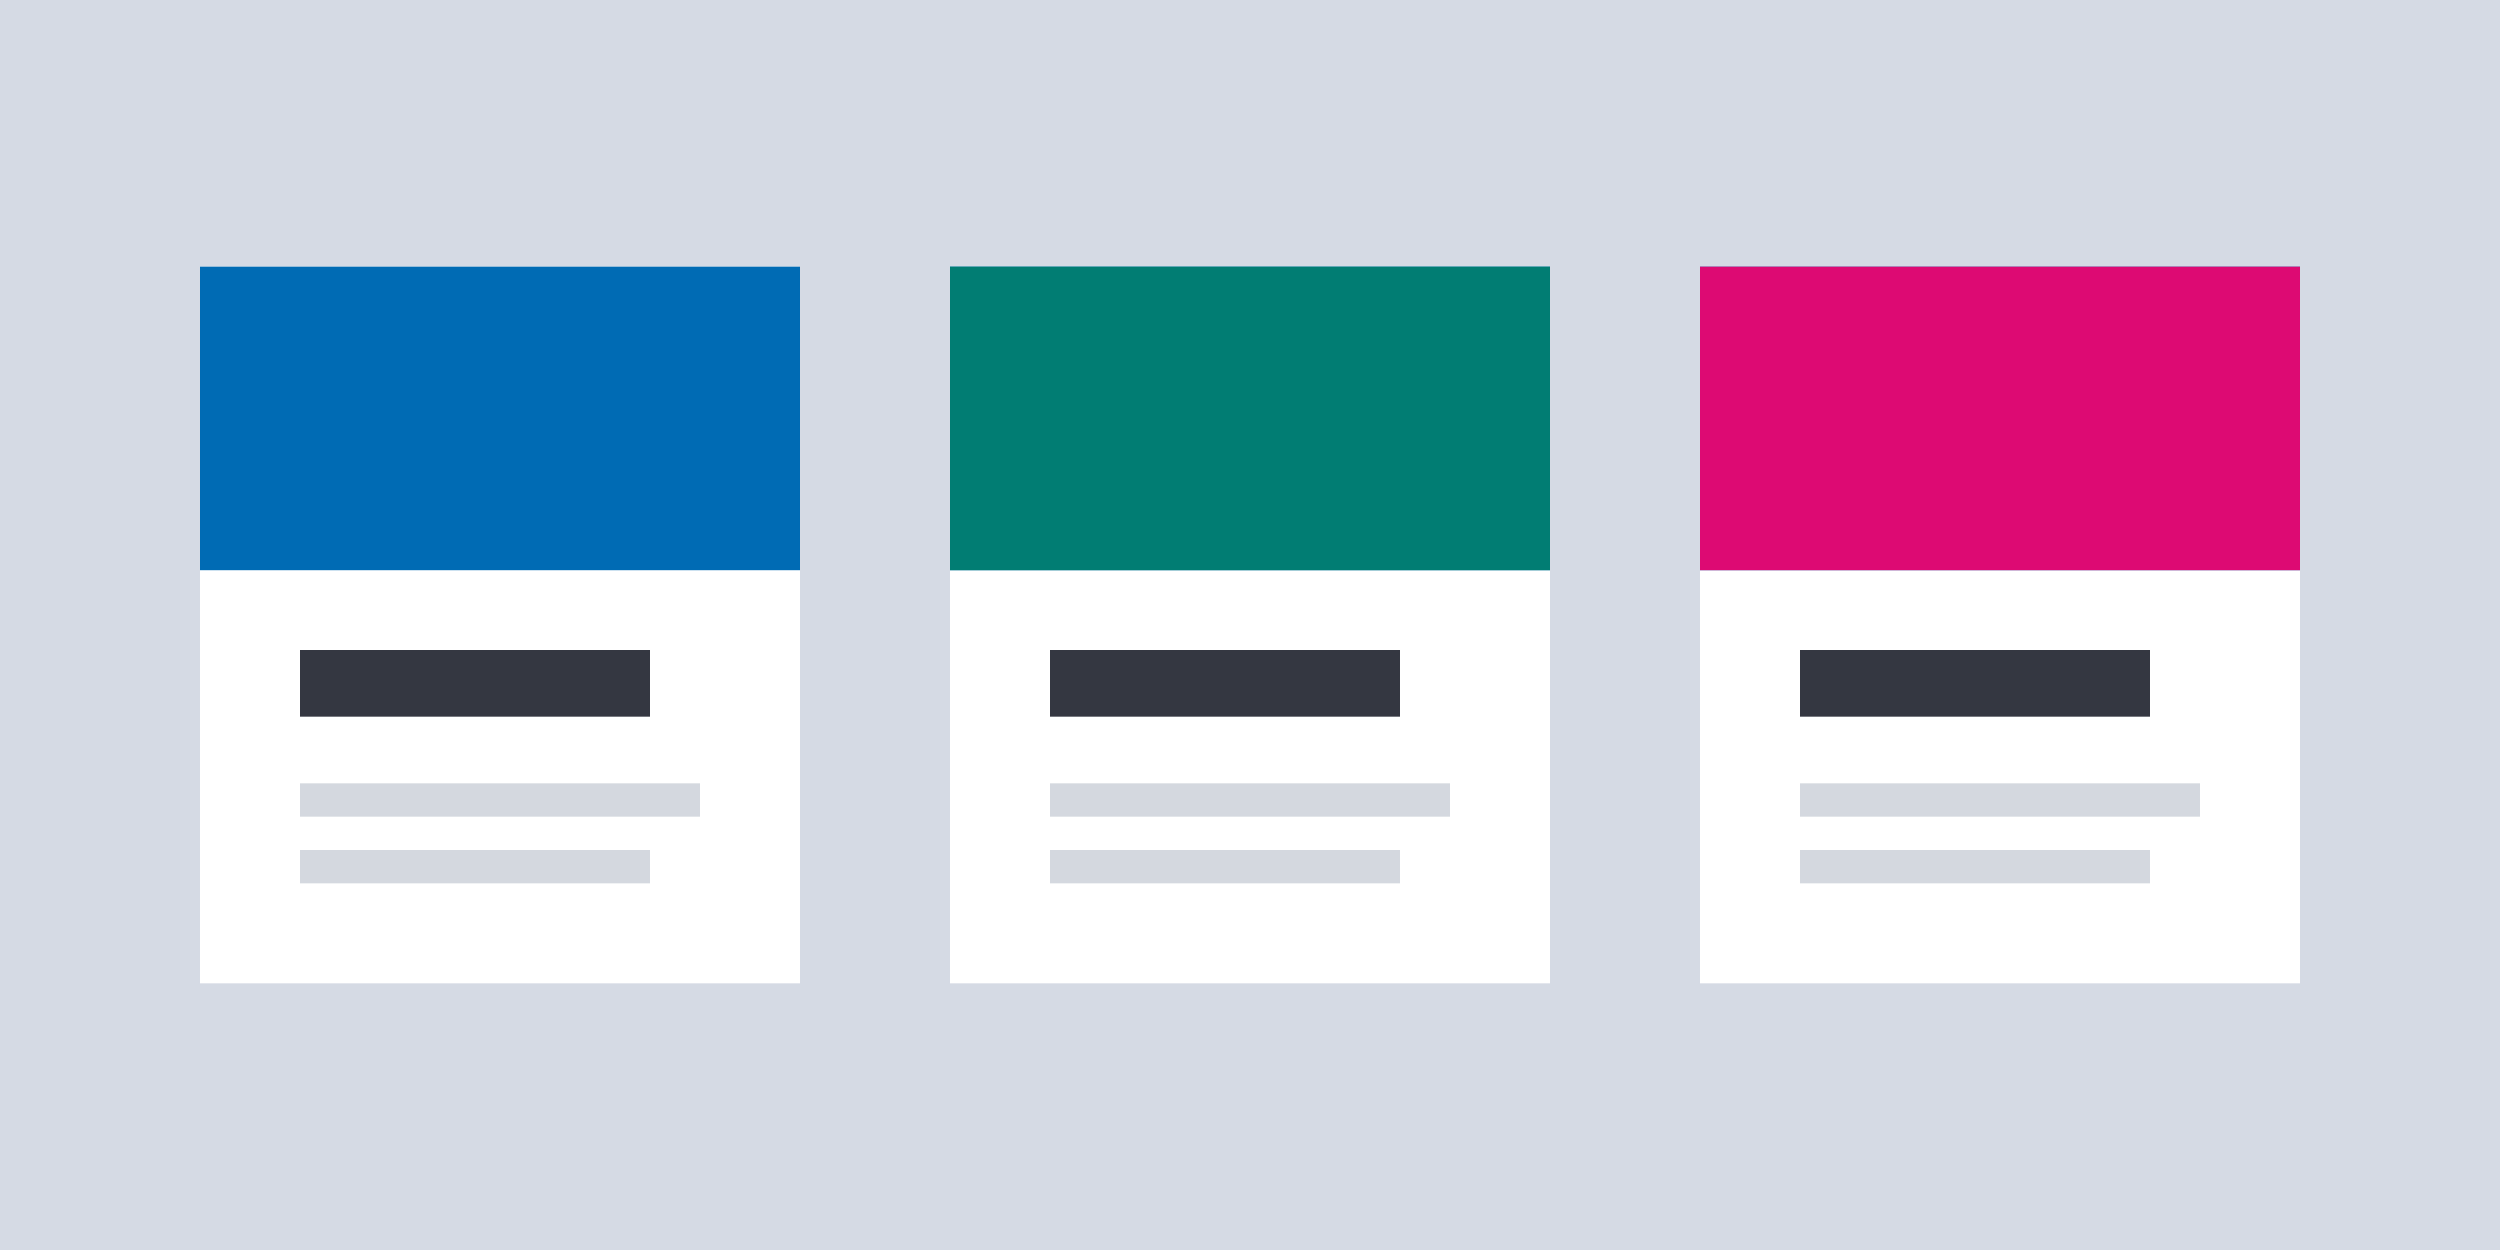
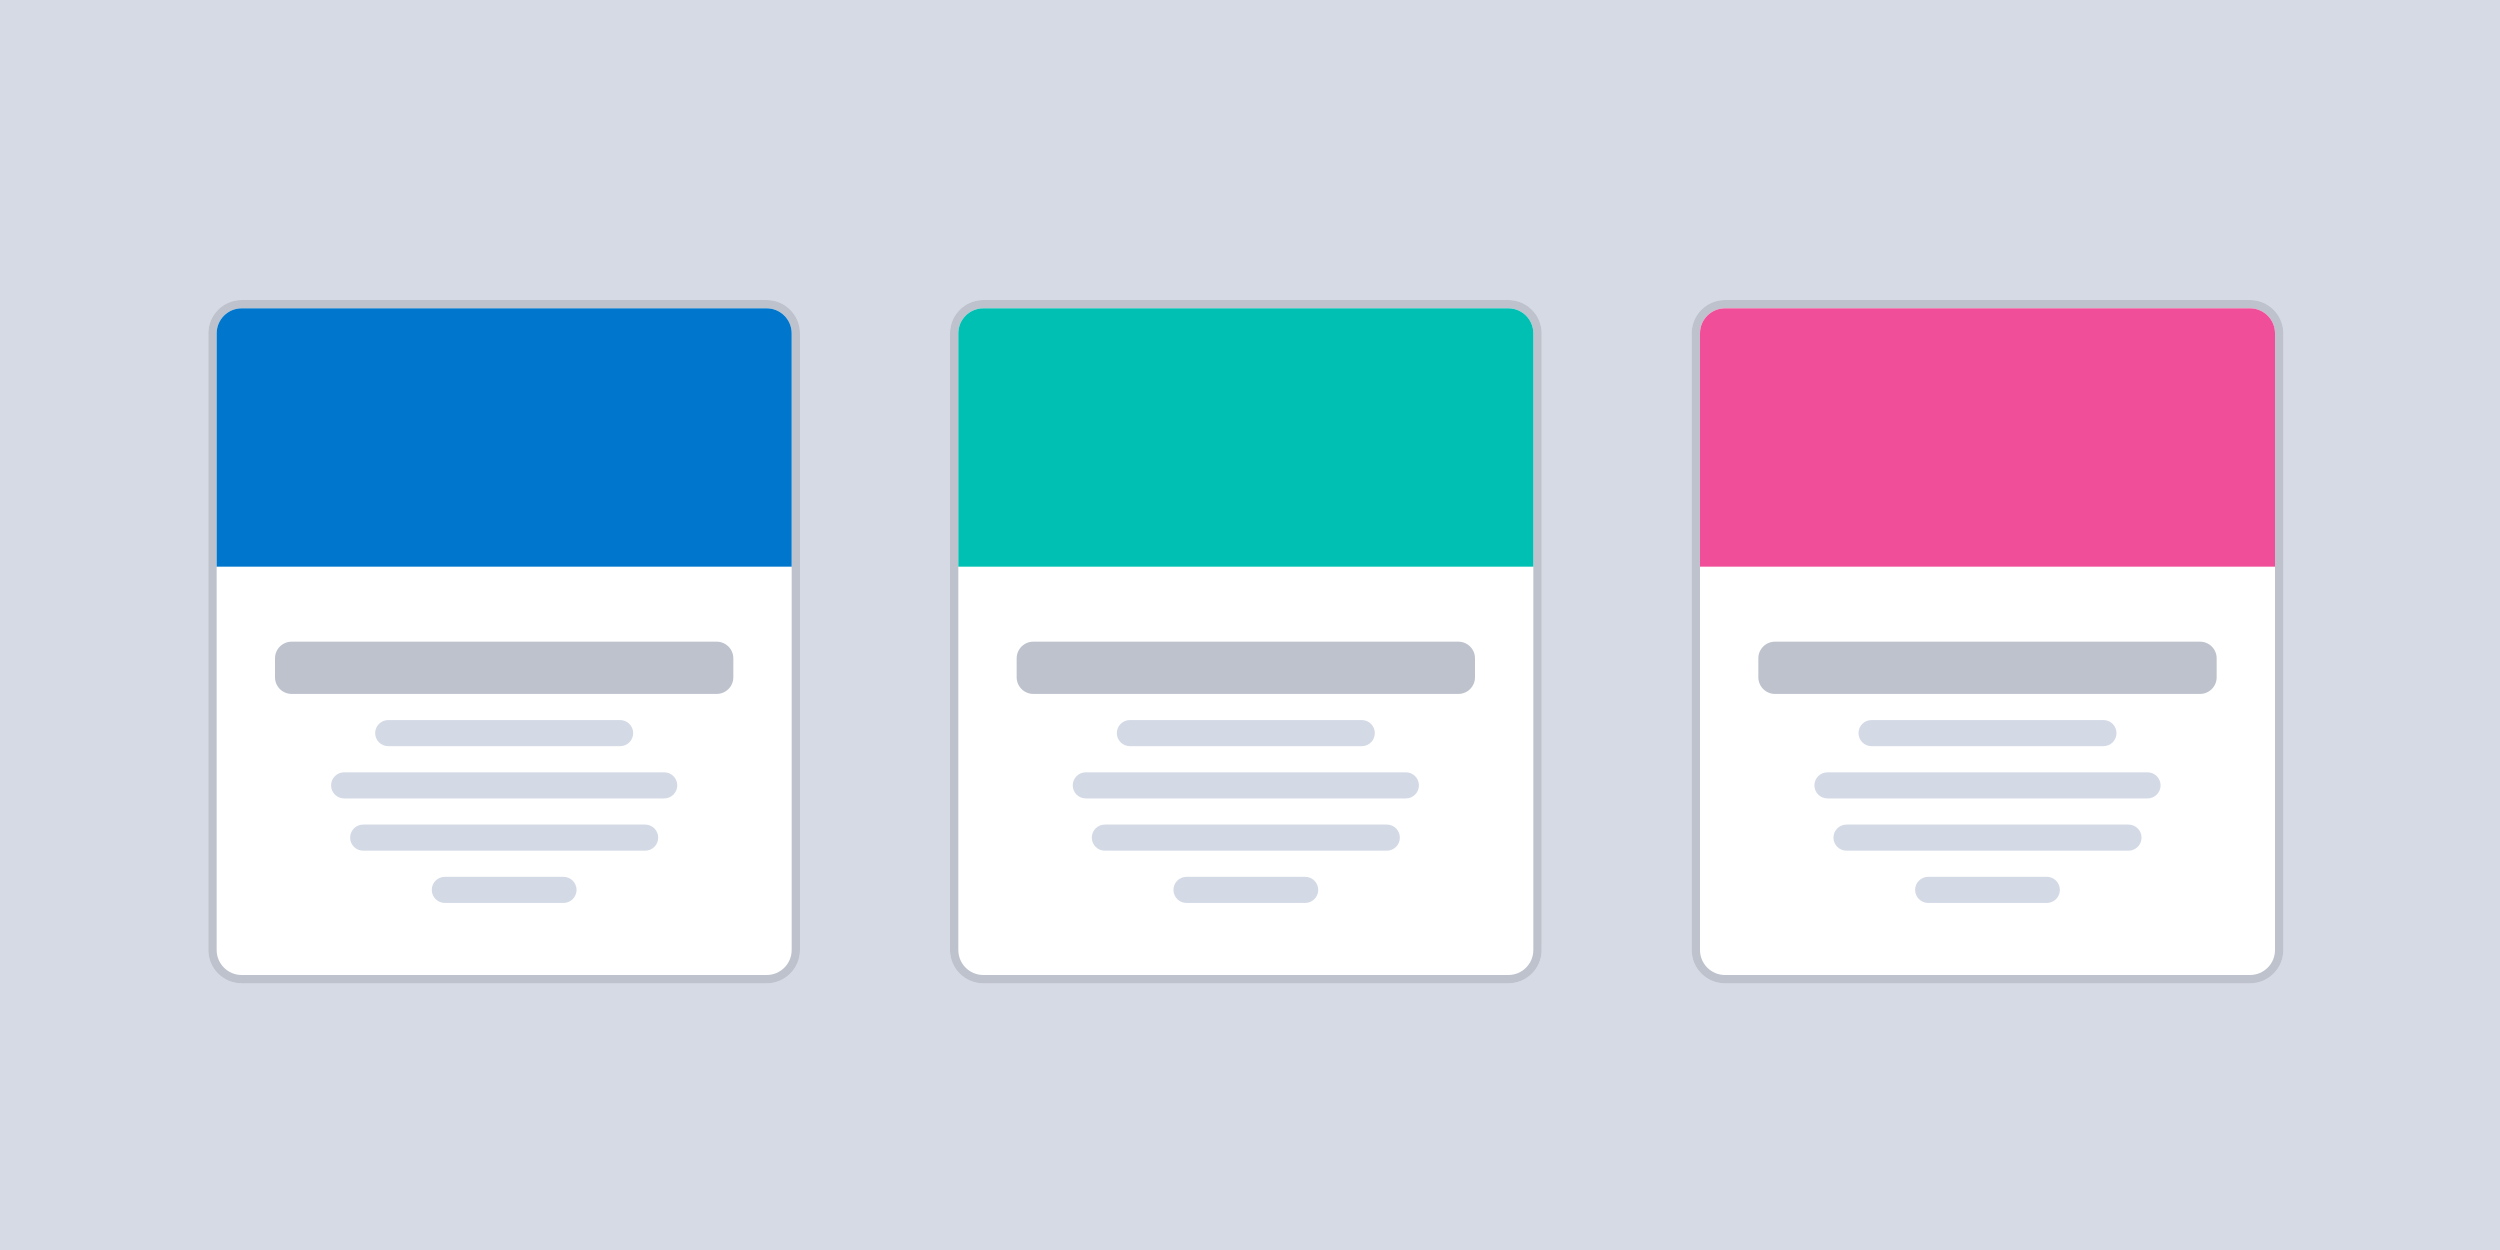
- <svg xmlns="http://www.w3.org/2000/svg" width="300" height="150" viewBox="0 0 300 150">
-   <g fill="none" fill-rule="evenodd">
-     <rect width="300" height="150" fill="#5A77AD" opacity=".18" />
-     <g transform="translate(24 32)">
-       <path fill="#FFF" d="M0,0 L72,0 L72,86 L0,86 L0,0 Z" />
-       <polygon fill="#98A2B3" points="12 62 60 62 60 66 12 66" opacity=".418" />
-       <polygon fill="#98A2B3" points="12 70 54 70 54 74 12 74" opacity=".418" />
-       <rect width="42" height="8" x="12" y="46" fill="#343741" />
-       <rect width="72" height="36.424" fill="#006BB4" />
-     </g>
-     <g transform="translate(114 32)">
-       <path fill="#FFF" d="M0,0 L72,0 L72,86 L0,86 L0,0 Z" />
-       <polygon fill="#98A2B3" points="12 62 60 62 60 66 12 66" opacity=".418" />
-       <polygon fill="#98A2B3" points="12 70 54 70 54 74 12 74" opacity=".418" />
-       <rect width="42" height="8" x="12" y="46" fill="#343741" />
-       <rect width="72" height="36.424" fill="#006BB4" />
-       <rect width="72" height="36.424" fill="#017D73" />
-     </g>
-     <g transform="translate(204 32)">
-       <path fill="#FFF" d="M0,0 L72,0 L72,86 L0,86 L0,0 Z" />
-       <polygon fill="#98A2B3" points="12 62 60 62 60 66 12 66" opacity=".418" />
-       <polygon fill="#98A2B3" points="12 70 54 70 54 74 12 74" opacity=".418" />
-       <rect width="42" height="8" x="12" y="46" fill="#343741" />
-       <rect width="72" height="36.424" fill="#006BB4" />
-       <rect width="72" height="36.424" fill="#DD0A73" />
-     </g>
-   </g>
+ <svg xmlns="http://www.w3.org/2000/svg" width="300" height="150" viewBox="0 0 300 150" fill="none">
+   <path opacity="0.18" d="M300 0H0V150H300V0Z" fill="#5A77AD" />
+   <rect x="25" y="36" width="71" height="82" rx="4" fill="white" />
+   <rect x="25.5" y="36.5" width="70" height="81" rx="3.5" stroke="#7D869C" stroke-opacity="0.5" />
+   <rect x="33" y="77" width="55" height="6.271" rx="2" fill="#7D869C" fill-opacity="0.5" />
+   <rect x="45.019" y="86.406" width="30.962" height="3.135" rx="1.568" fill="#D3DAE6" />
+   <rect x="39.728" y="92.677" width="41.544" height="3.135" rx="1.568" fill="#D3DAE6" />
+   <rect x="42.014" y="98.948" width="36.971" height="3.135" rx="1.568" fill="#D3DAE6" />
+   <rect x="51.812" y="105.219" width="17.375" height="3.135" rx="1.568" fill="#D3DAE6" />
+   <path d="M26 40C26 38.343 27.343 37 29 37H92C93.657 37 95 38.343 95 40V68H26V40Z" fill="#0077CC" />
+   <rect x="114" y="36" width="71" height="82" rx="4" fill="white" />
+   <rect x="114.5" y="36.5" width="70" height="81" rx="3.5" stroke="#7D869C" stroke-opacity="0.5" />
+   <rect x="122" y="77" width="55" height="6.271" rx="2" fill="#7D869C" fill-opacity="0.5" />
+   <rect x="134.019" y="86.406" width="30.962" height="3.135" rx="1.568" fill="#D3DAE6" />
+   <rect x="128.728" y="92.677" width="41.544" height="3.135" rx="1.568" fill="#D3DAE6" />
+   <rect x="131.014" y="98.948" width="36.971" height="3.135" rx="1.568" fill="#D3DAE6" />
+   <rect x="140.812" y="105.219" width="17.375" height="3.135" rx="1.568" fill="#D3DAE6" />
+   <path d="M115 40C115 38.343 116.343 37 118 37H181C182.657 37 184 38.343 184 40V68H115V40Z" fill="#00BFB3" />
+   <rect x="203" y="36" width="71" height="82" rx="4" fill="white" />
+   <rect x="203.5" y="36.5" width="70" height="81" rx="3.5" stroke="#7D869C" stroke-opacity="0.5" />
+   <rect x="211" y="77" width="55" height="6.271" rx="2" fill="#7D869C" fill-opacity="0.5" />
+   <rect x="223.019" y="86.406" width="30.962" height="3.135" rx="1.568" fill="#D3DAE6" />
+   <rect x="217.728" y="92.677" width="41.544" height="3.135" rx="1.568" fill="#D3DAE6" />
+   <rect x="220.014" y="98.948" width="36.971" height="3.135" rx="1.568" fill="#D3DAE6" />
+   <rect x="229.812" y="105.219" width="17.375" height="3.135" rx="1.568" fill="#D3DAE6" />
+   <path d="M204 40C204 38.343 205.343 37 207 37H270C271.657 37 273 38.343 273 40V68H204V40Z" fill="#F04E98" />
</svg>
